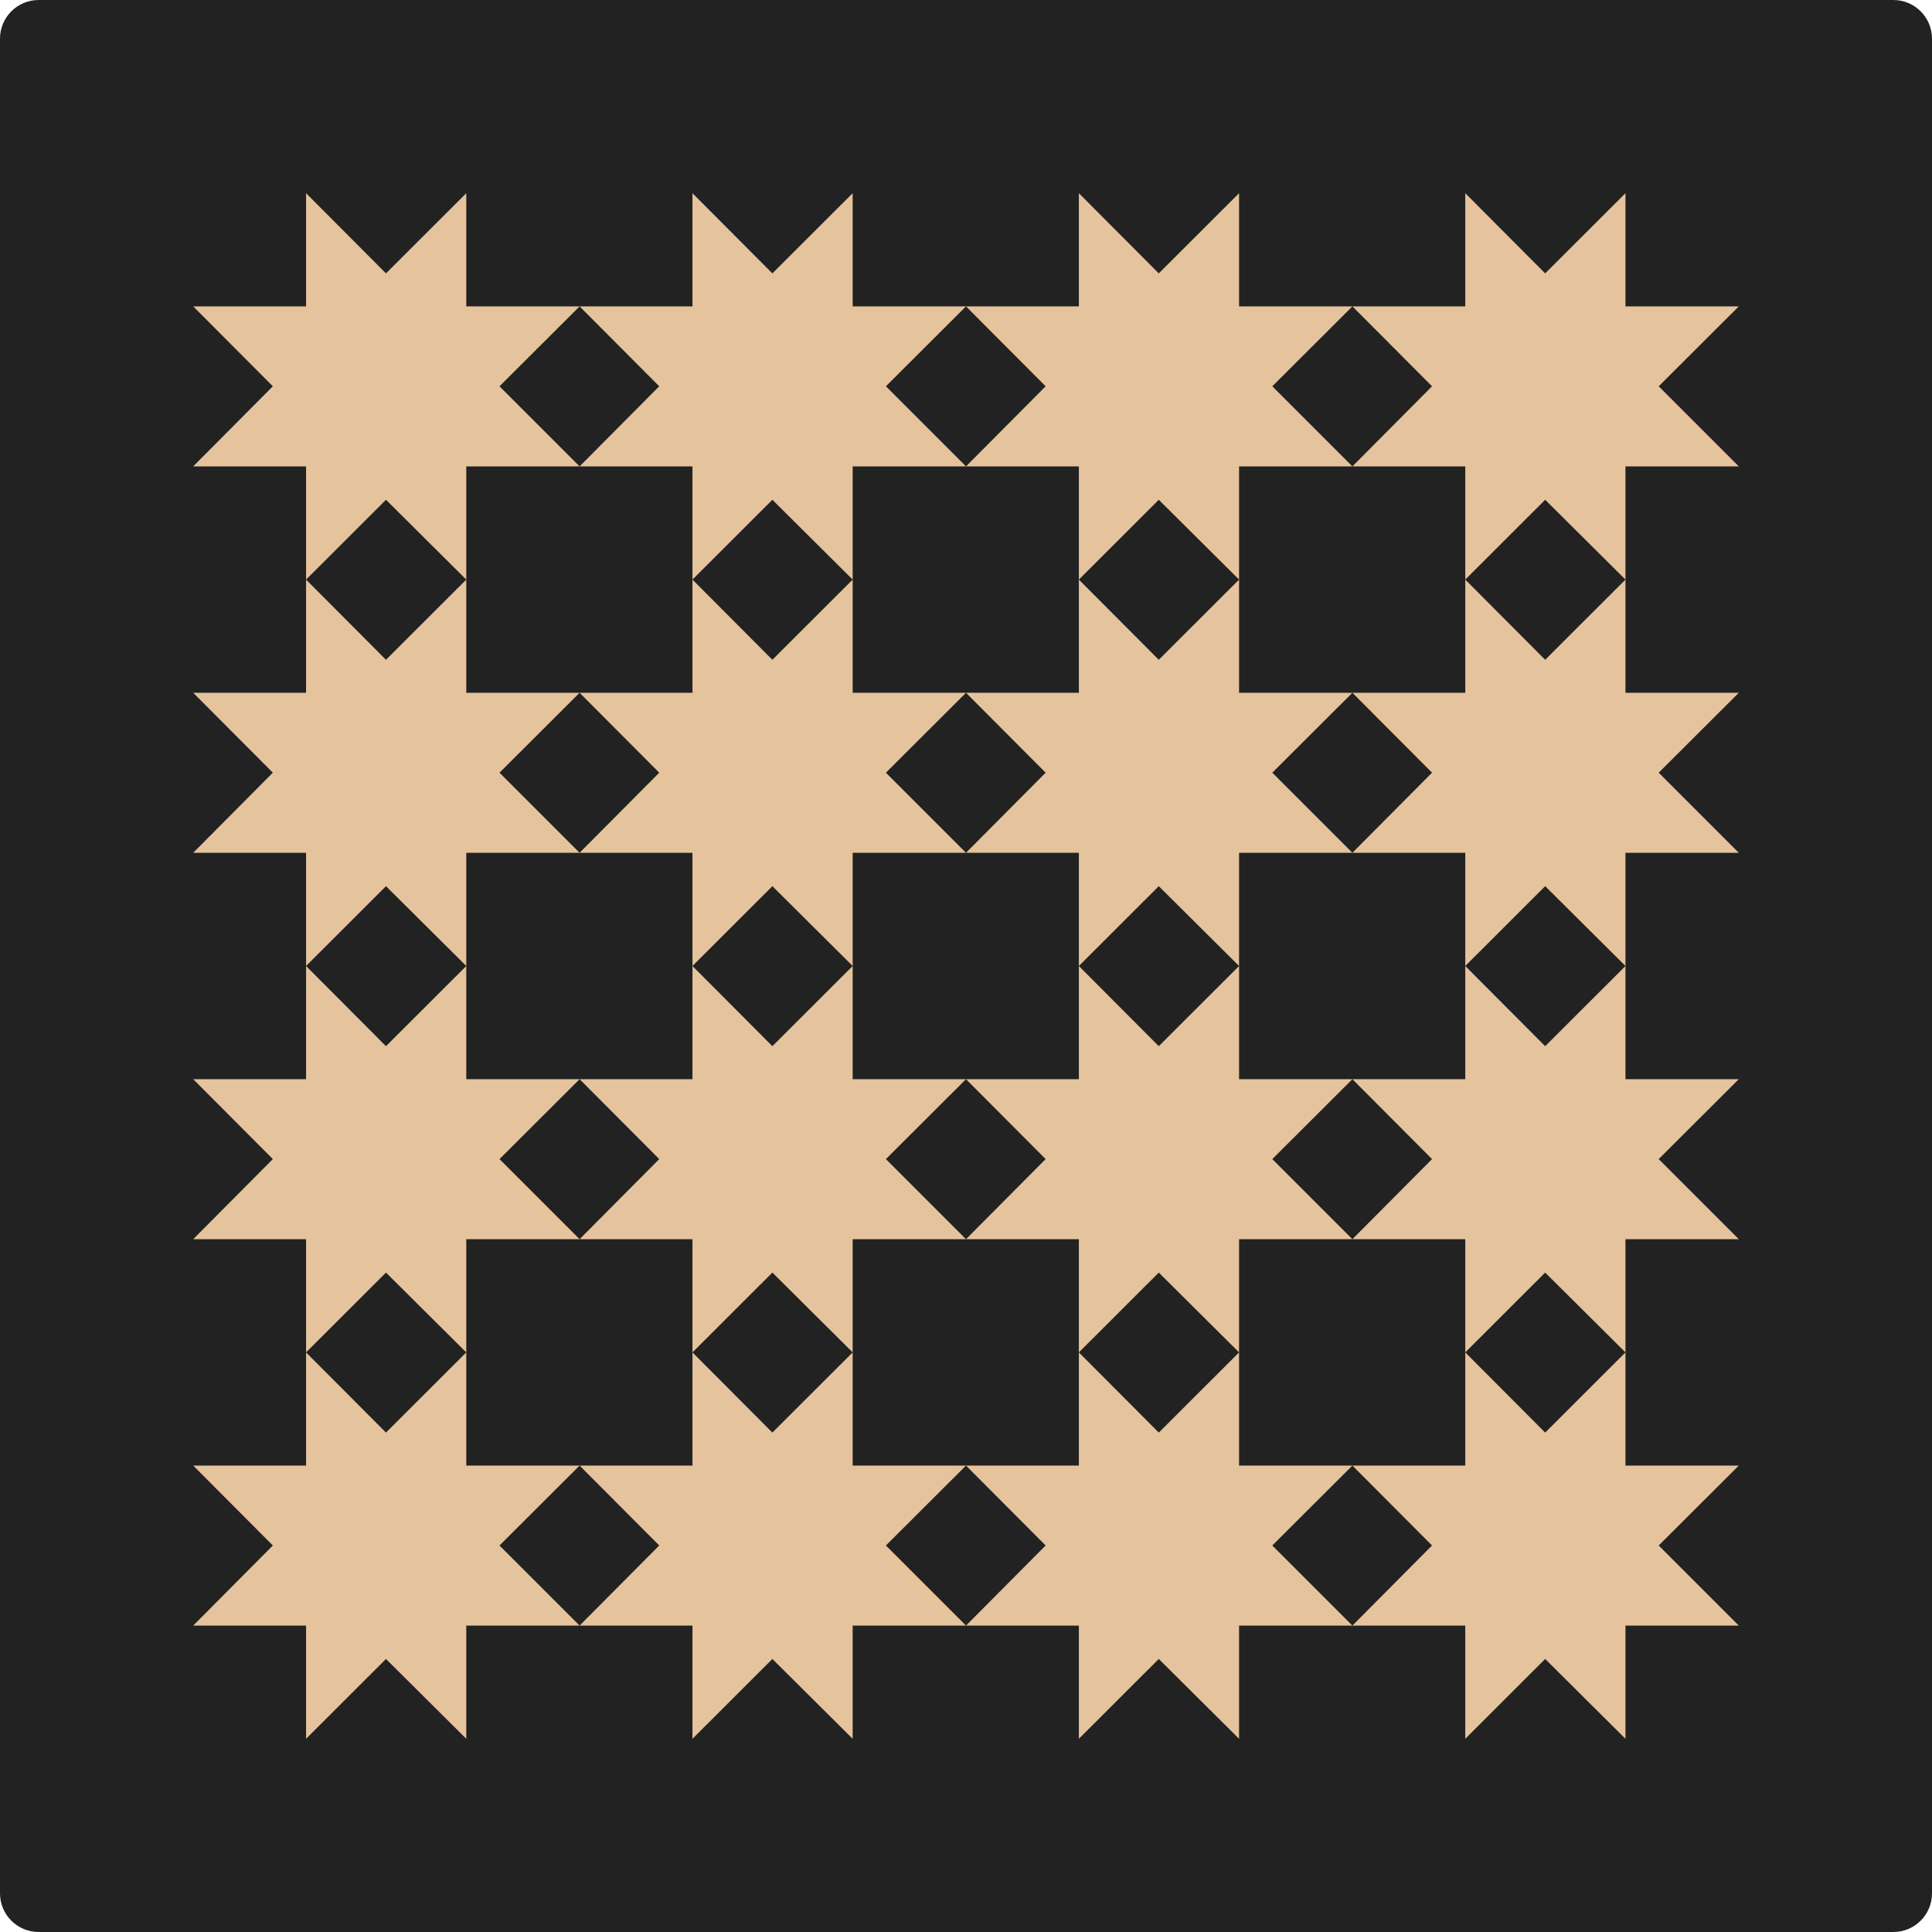
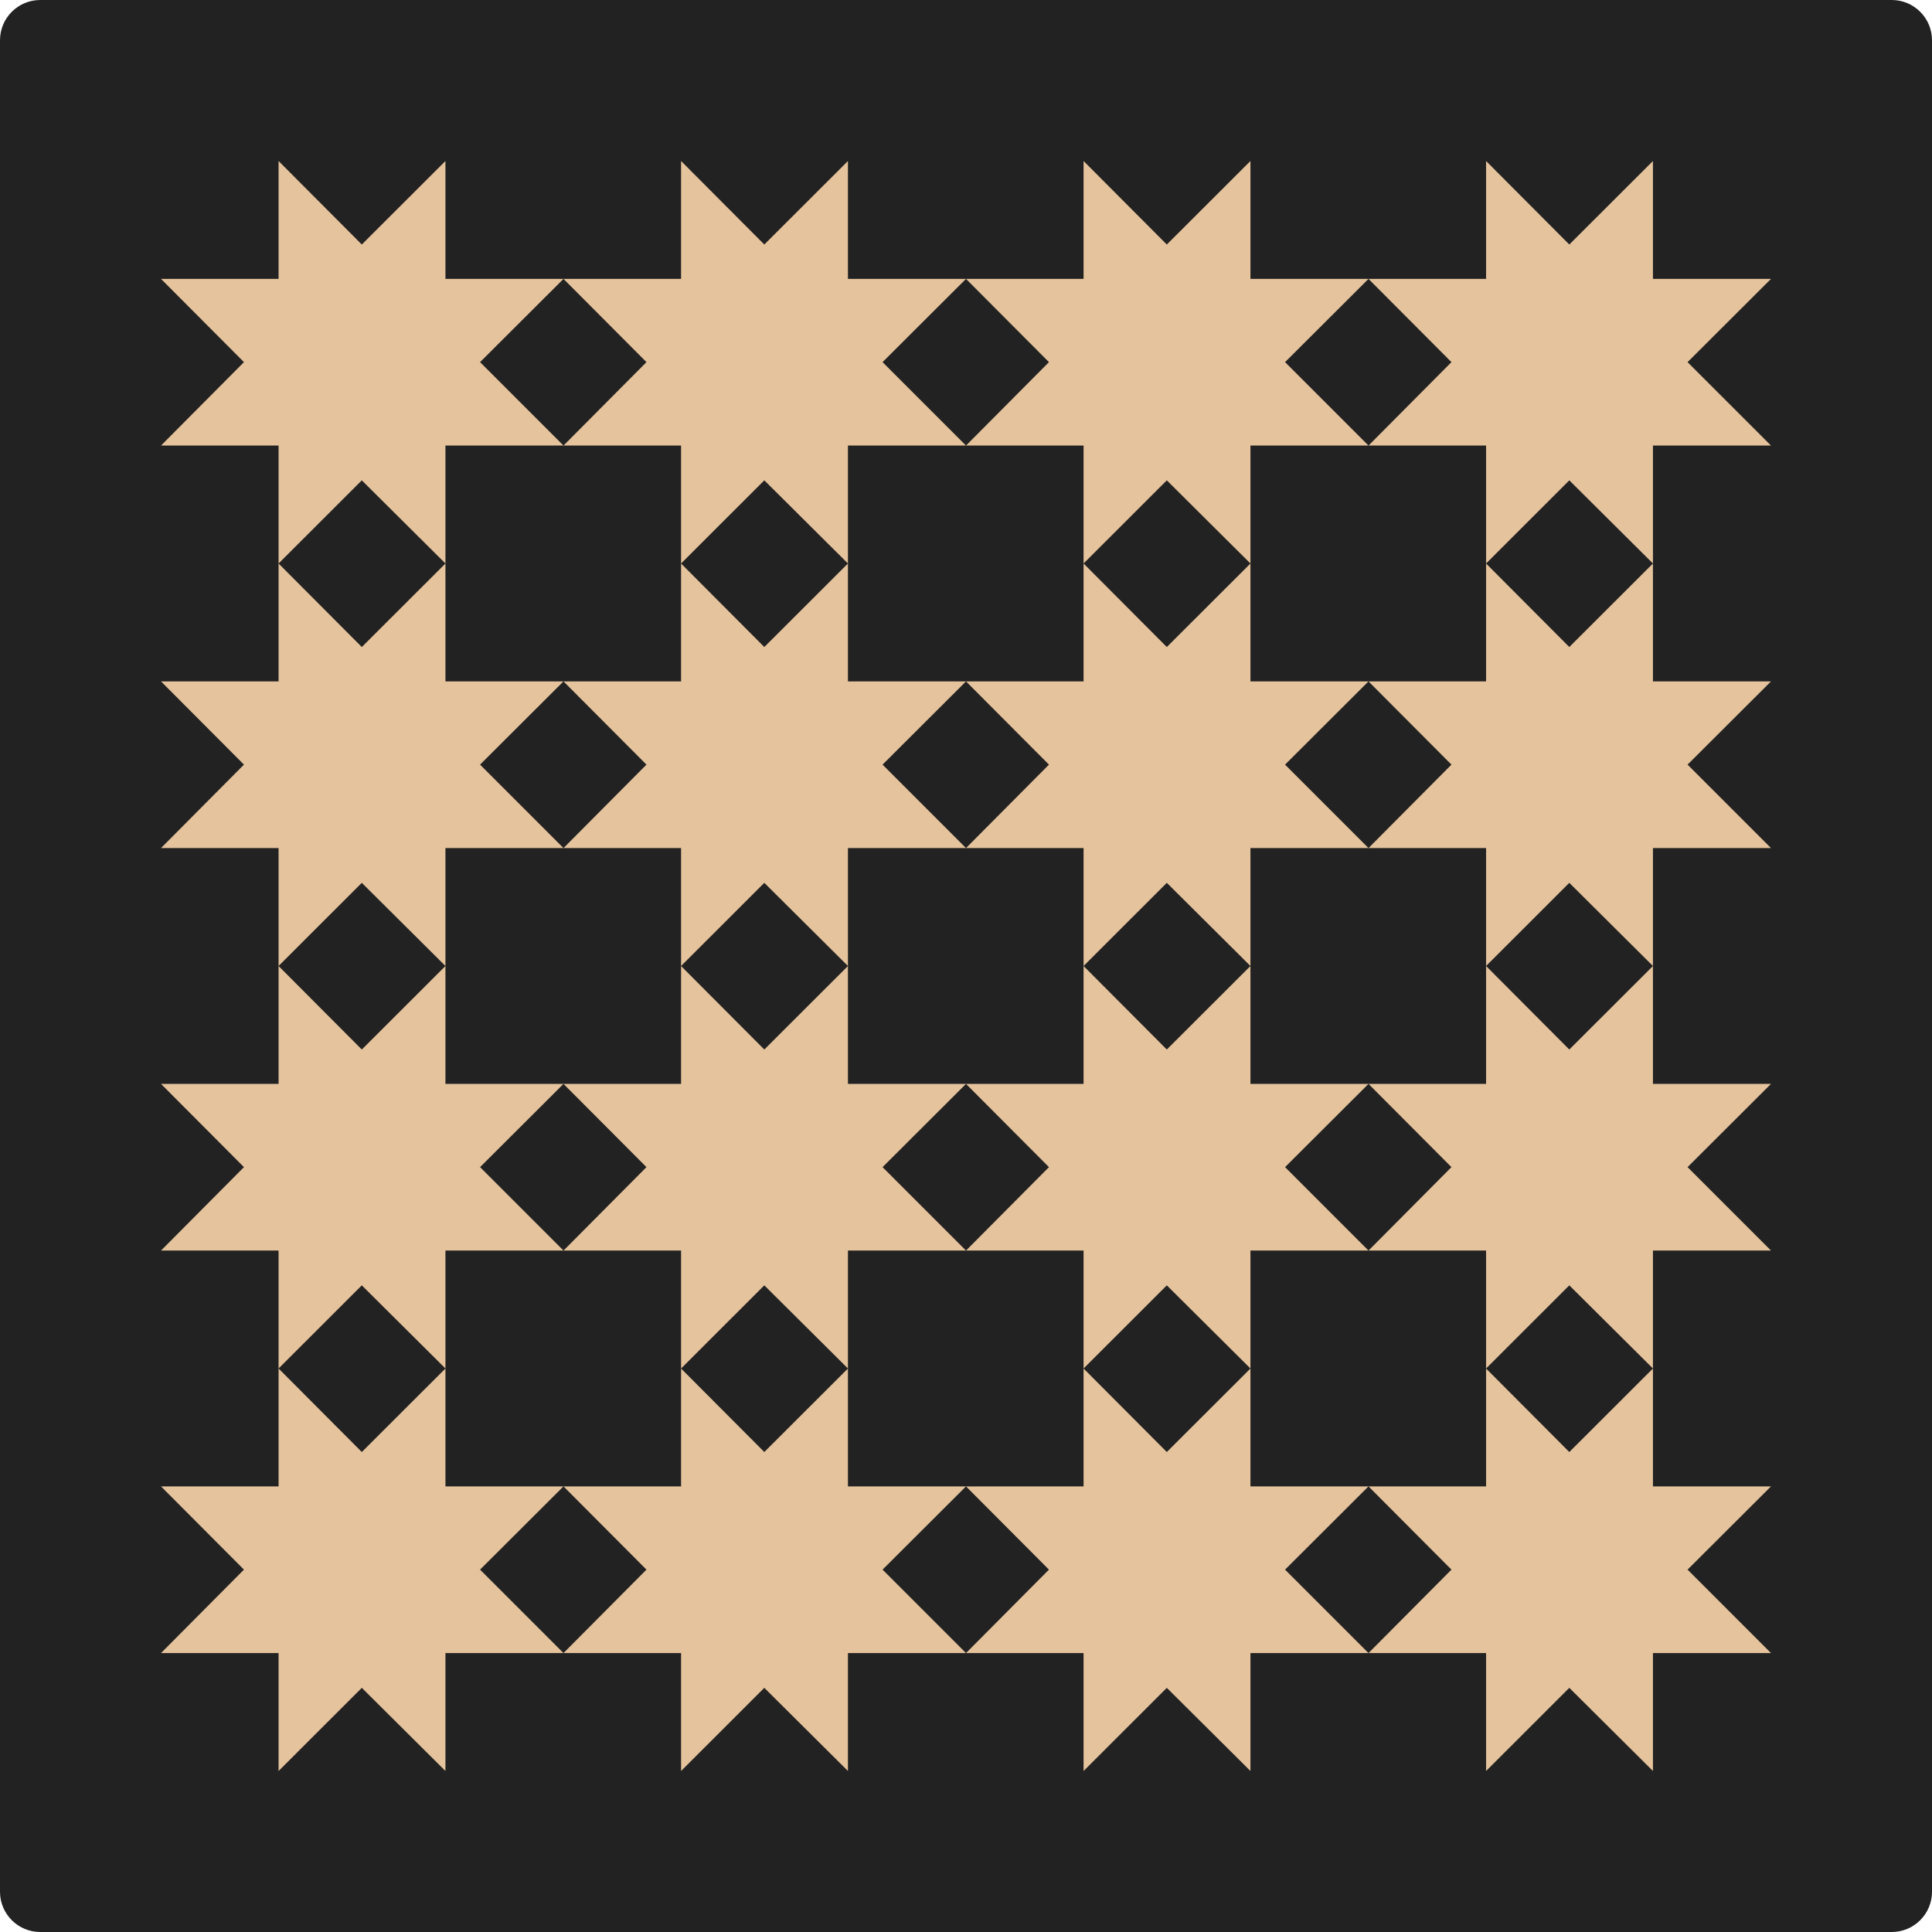
- <svg width="50" height="50">
-   <rect width="50" height="50" rx="1" fill="#222222" />
+ <svg width="48" height="48">
+   <rect width="48" height="48" rx="1" fill="#222222" />
  <symbol id="star">
    <path d="m 7.067,10 v -2.93 h 2.933 l -2.073,-2.073 2.073,-2.068 h -2.933 v -2.929 l -2.078,2.075 -2.068,-2.075 v 2.929 h -2.921 l 2.061,2.068 -2.061,2.073 h 2.921 v 2.93 l 2.068,-2.066 2.078,2.066 " fill="#e5c39c" />
  </symbol>
-   <use id="star-1-1" href="#star" class="tile-row-1 tile-row-first tile-col-1 tile-col-first" x="5" y="5" />
-   <use id="star-1-2" href="#star" class="tile-row-1 tile-row-first tile-col-2" x="15" y="5" />
-   <use id="star-1-3" href="#star" class="tile-row-1 tile-row-first tile-col-3" x="25" y="5" />
-   <use id="star-1-4" href="#star" class="tile-row-1 tile-row-first tile-col-4 tile-col-last" x="35" y="5" />
-   <use id="star-2-1" href="#star" class="tile-row-2 tile-col-1 tile-col-first" x="5" y="15" />
-   <use id="star-2-2" href="#star" class="tile-row-2 tile-col-2" x="15" y="15" />
-   <use id="star-2-3" href="#star" class="tile-row-2 tile-col-3" x="25" y="15" />
-   <use id="star-2-4" href="#star" class="tile-row-2 tile-col-4 tile-col-last" x="35" y="15" />
-   <use id="star-3-1" href="#star" class="tile-row-3 tile-col-1 tile-col-first" x="5" y="25" />
-   <use id="star-3-2" href="#star" class="tile-row-3 tile-col-2" x="15" y="25" />
-   <use id="star-3-3" href="#star" class="tile-row-3 tile-col-3" x="25" y="25" />
-   <use id="star-3-4" href="#star" class="tile-row-3 tile-col-4 tile-col-last" x="35" y="25" />
-   <use id="star-4-1" href="#star" class="tile-row-4 tile-row-last tile-col-1 tile-col-first" x="5" y="35" />
-   <use id="star-4-2" href="#star" class="tile-row-4 tile-row-last tile-col-2" x="15" y="35" />
-   <use id="star-4-3" href="#star" class="tile-row-4 tile-row-last tile-col-3" x="25" y="35" />
-   <use id="star-4-4" href="#star" class="tile-row-4 tile-row-last tile-col-4 tile-col-last" x="35" y="35" />
+   <use id="star-1-1" href="#star" class="tile-row-1 tile-row-first tile-col-1 tile-col-first" x="4" y="4" />
+   <use id="star-1-2" href="#star" class="tile-row-1 tile-row-first tile-col-2" x="14" y="4" />
+   <use id="star-1-3" href="#star" class="tile-row-1 tile-row-first tile-col-3" x="24" y="4" />
+   <use id="star-1-4" href="#star" class="tile-row-1 tile-row-first tile-col-4 tile-col-last" x="34" y="4" />
+   <use id="star-2-1" href="#star" class="tile-row-2 tile-col-1 tile-col-first" x="4" y="14" />
+   <use id="star-2-2" href="#star" class="tile-row-2 tile-col-2" x="14" y="14" />
+   <use id="star-2-3" href="#star" class="tile-row-2 tile-col-3" x="24" y="14" />
+   <use id="star-2-4" href="#star" class="tile-row-2 tile-col-4 tile-col-last" x="34" y="14" />
+   <use id="star-3-1" href="#star" class="tile-row-3 tile-col-1 tile-col-first" x="4" y="24" />
+   <use id="star-3-2" href="#star" class="tile-row-3 tile-col-2" x="14" y="24" />
+   <use id="star-3-3" href="#star" class="tile-row-3 tile-col-3" x="24" y="24" />
+   <use id="star-3-4" href="#star" class="tile-row-3 tile-col-4 tile-col-last" x="34" y="24" />
+   <use id="star-4-1" href="#star" class="tile-row-4 tile-row-last tile-col-1 tile-col-first" x="4" y="34" />
+   <use id="star-4-2" href="#star" class="tile-row-4 tile-row-last tile-col-2" x="14" y="34" />
+   <use id="star-4-3" href="#star" class="tile-row-4 tile-row-last tile-col-3" x="24" y="34" />
+   <use id="star-4-4" href="#star" class="tile-row-4 tile-row-last tile-col-4 tile-col-last" x="34" y="34" />
</svg>
